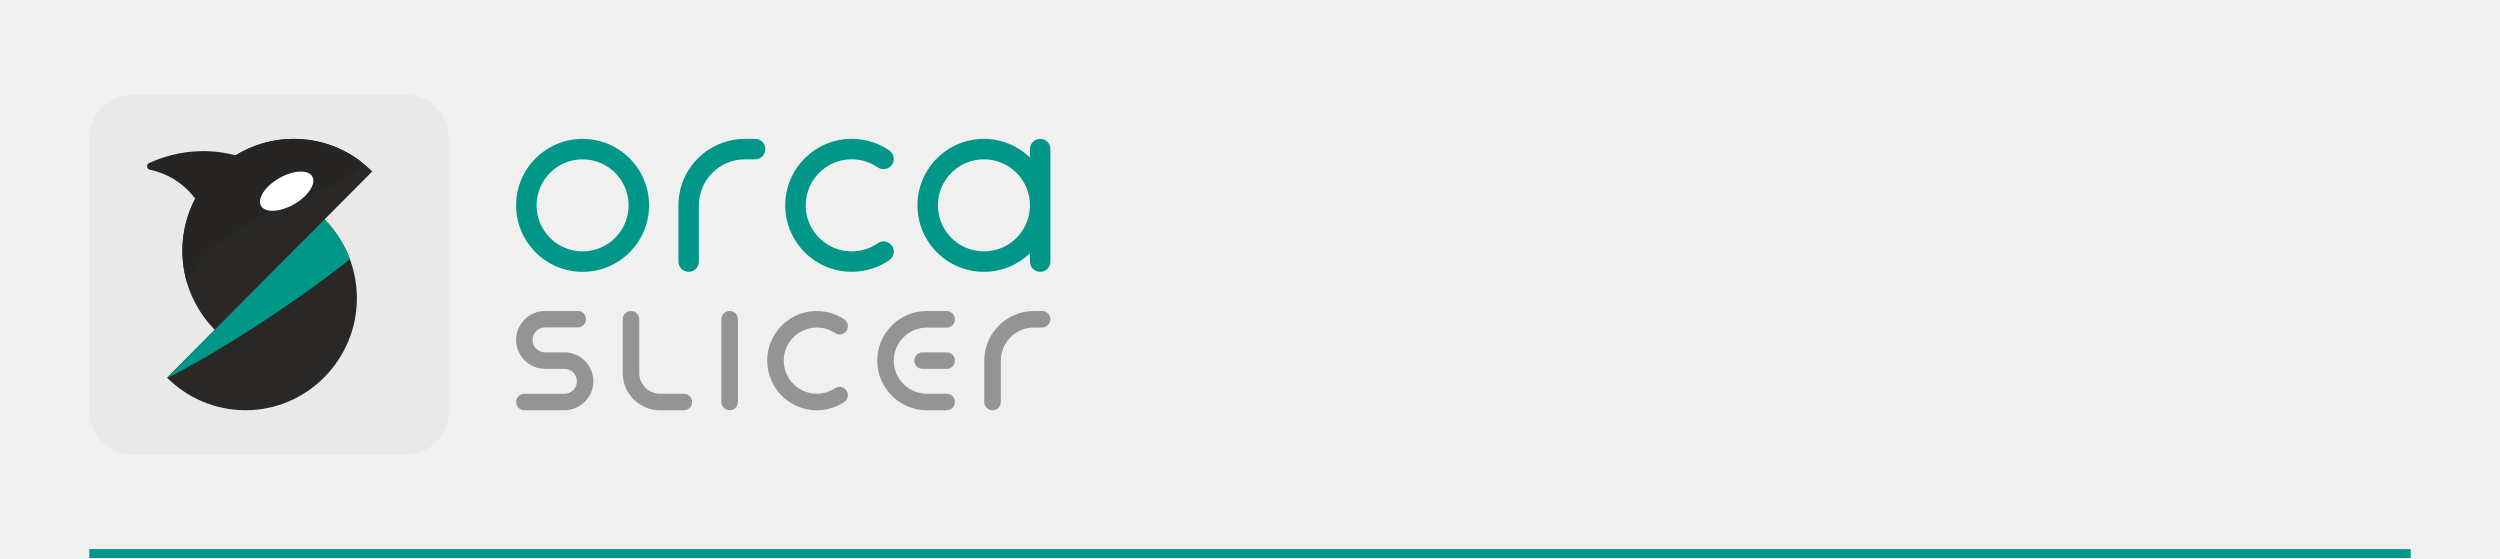
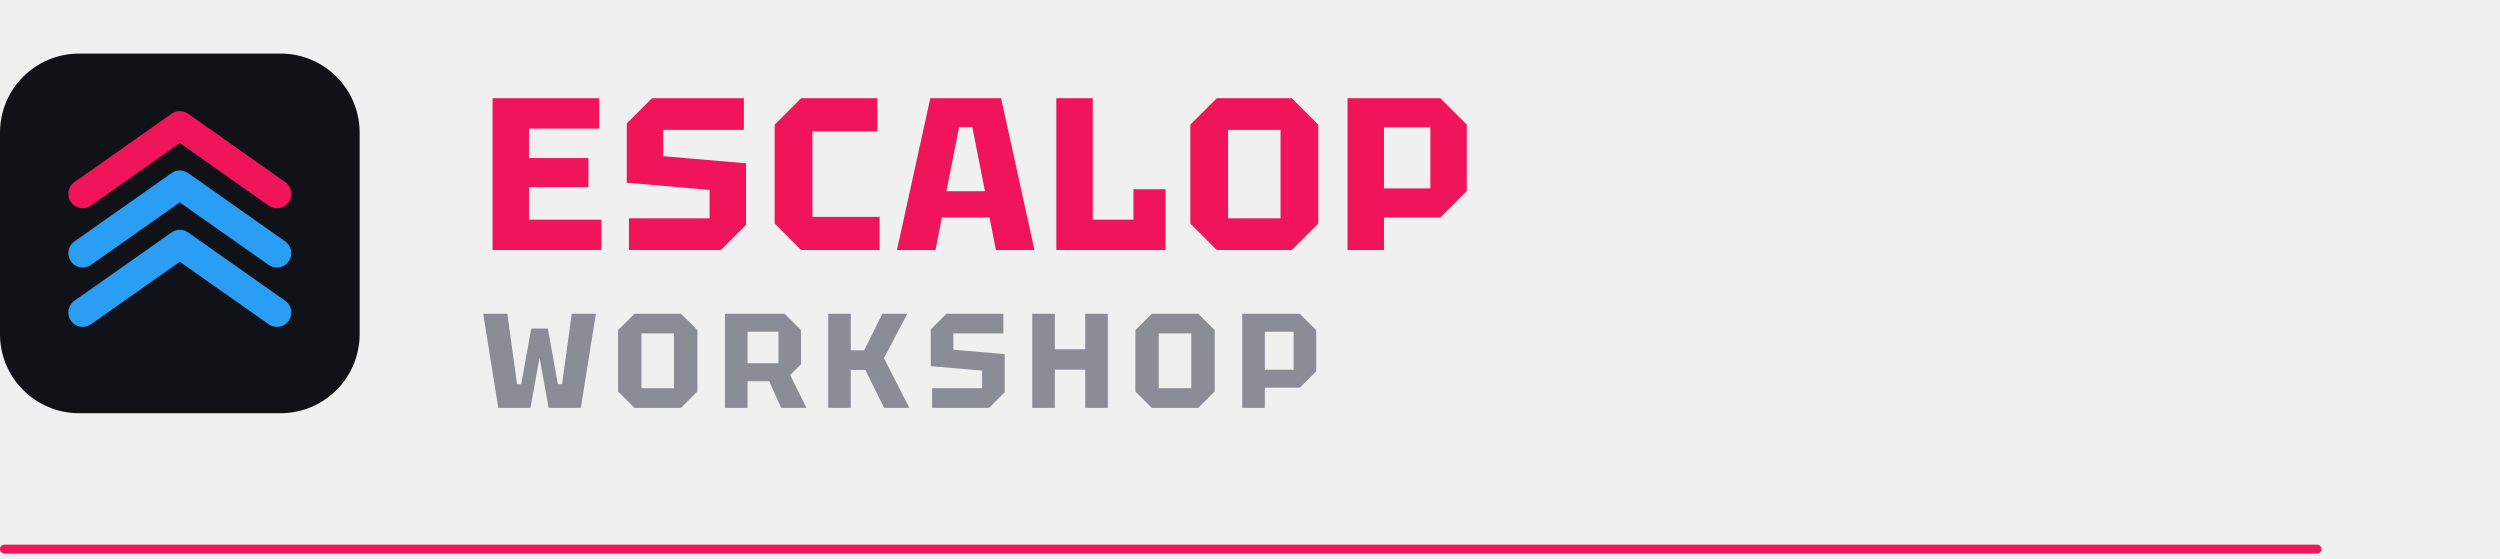
- <svg xmlns="http://www.w3.org/2000/svg" id="a" width="560" height="125" viewBox="0 0 560 125">
-   <rect id="b" x="20" y="123" width="520" height="2" style="fill:#009789;" />
-   <g id="c">
-     <g id="d">
-       <rect x="20" y="21.22" width="80.56" height="80.56" rx="9.64" ry="9.64" style="fill:#e9e9e9;" />
-     </g>
-   </g>
-   <g id="e">
-     <path id="f" d="M37.42,84.6c4.49,4.48,10.66,7.26,17.48,7.29,13.8.06,25.1-11.3,25.04-25.18-.03-6.86-2.79-13.06-7.25-17.57l-35.27,35.46Z" style="fill:#292826;" />
-   </g>
-   <g id="g">
-     <path id="h" d="M72.69,49.14l-35.27,35.46s.05.05.08.07c12.36-6.3,29.28-17.38,40.88-26.61-1.25-3.38-3.21-6.42-5.69-8.93" style="fill:#009789;" />
-   </g>
-   <g id="i">
-     <path id="j" d="M65.8,31.11c-13.77,0-24.94,11.23-24.94,25.08,0,6.9,2.77,13.14,7.25,17.68l35.27-35.46c-4.51-4.5-10.72-7.29-17.58-7.29" style="fill:#292826;" />
-   </g>
-   <g id="k">
-     <path id="l" d="M65.8,31.11c-4.77,0-9.23,1.35-13.02,3.68-2.03-.53-4.55-.96-7.44-.94-5.04.03-9.14,1.4-11.93,2.67-.69.32-.58,1.34.16,1.5,1.83.39,4.25,1.2,6.64,2.97,1.51,1.11,2.66,2.35,3.52,3.5-1.83,3.49-2.87,7.47-2.87,11.69,0,2.52.37,4.95,1.06,7.25,1.05-2.34,2.16-3.9,2.52-4.39,2.29-3.15,4.71-4.79,8.29-7.2,2.64-1.78,6.3-3.87,16.82-8.2,0,0,3.29-.93,7.7-3.55,1.76-1.05,3.1-2.03,3.52-3.58.03-.11.06-.22.08-.32-4.18-3.19-9.4-5.08-15.05-5.08" style="fill:#262523;" />
-   </g>
-   <g id="m">
-     <path id="n" d="M69.96,39.54c.91,1.62-.92,4.4-4.09,6.21-3.17,1.81-6.49,1.97-7.4.36-.91-1.62.92-4.4,4.09-6.21,3.17-1.81,6.49-1.97,7.4-.36" style="fill:#fff;" />
-   </g>
-   <path d="M163.44,69.66c-1.02,0-1.85.83-1.85,1.85v18.53c0,1.02.83,1.85,1.85,1.85s1.85-.83,1.85-1.85v-18.53c0-1.02-.83-1.85-1.85-1.85Z" style="fill:#949494;" />
-   <path d="M212.05,69.66h-4.43c-6.13,0-11.12,4.99-11.12,11.12s4.99,11.12,11.12,11.12h4.43c1.02,0,1.85-.83,1.85-1.85s-.83-1.85-1.85-1.85h-4.43c-4.09,0-7.41-3.32-7.41-7.41s3.32-7.41,7.41-7.41h4.43c1.02,0,1.85-.83,1.85-1.85s-.83-1.85-1.85-1.85Z" style="fill:#949494;" />
-   <path d="M212.05,78.93h-5.39c-1.02,0-1.85.83-1.85,1.85s.83,1.85,1.85,1.85h5.39c1.02,0,1.85-.83,1.85-1.85s-.83-1.85-1.85-1.85Z" style="fill:#949494;" />
-   <path d="M126.43,91.89h-8.97c-1.02,0-1.84-.83-1.84-1.84s.82-1.84,1.84-1.84h8.97c1.54,0,2.8-1.25,2.8-2.8s-1.25-2.79-2.8-2.79h-4.34c-3.57,0-6.48-2.91-6.48-6.48s2.91-6.48,6.48-6.48h7.34c1.02,0,1.84.83,1.84,1.84s-.82,1.84-1.84,1.84h-7.34c-1.54,0-2.8,1.25-2.8,2.8s1.25,2.79,2.8,2.79h4.34c3.57,0,6.48,2.91,6.48,6.48s-2.91,6.48-6.48,6.48Z" style="fill:#949494;" />
-   <path d="M187.05,86.96c-1.5.99-3.37,1.45-5.36,1.12-3.01-.51-5.44-2.9-6-5.89-.87-4.7,2.73-8.82,7.28-8.82,1.5,0,2.9.45,4.07,1.22.74.49,1.72.41,2.34-.22h0c.82-.82.71-2.19-.25-2.83-2.13-1.43-4.79-2.14-7.61-1.78-5.01.64-9.03,4.72-9.59,9.73-.76,6.7,4.49,12.41,11.04,12.41,2.25,0,4.34-.67,6.09-1.82.99-.65,1.16-2.04.32-2.88h0c-.63-.63-1.6-.71-2.34-.23Z" style="fill:#949494;" />
-   <path d="M153.17,88.19h-5.35c-2.55,0-4.63-2.08-4.63-4.63v-12.04c0-1.02-.83-1.85-1.85-1.85s-1.85.83-1.85,1.85v12.04c0,4.6,3.74,8.34,8.34,8.34h5.35c1.02,0,1.85-.83,1.85-1.85s-.83-1.85-1.85-1.85Z" style="fill:#949494;" />
-   <path d="M233.44,73.37h-1.85c-4.06,0-7.37,3.29-7.41,7.35v9.33c0,1.02-.83,1.85-1.85,1.85s-1.85-.83-1.85-1.85v-9.33c.04-6.1,5.01-11.05,11.11-11.05h1.85c1.02,0,1.85.83,1.85,1.85s-.83,1.85-1.85,1.85Z" style="fill:#949494;" />
-   <path d="M130.5,35.69c5.68,0,10.31,4.62,10.31,10.31s-4.62,10.31-10.31,10.31-10.31-4.62-10.31-10.31,4.62-10.31,10.31-10.31M130.5,31.11c-8.22,0-14.89,6.67-14.89,14.89s6.67,14.89,14.89,14.89,14.89-6.67,14.89-14.89-6.67-14.89-14.89-14.89h0Z" style="fill:#009789;" />
-   <path d="M233,31.11c-1.27,0-2.29,1.03-2.29,2.29v1.87c-2.68-2.57-6.3-4.16-10.31-4.16-8.22,0-14.89,6.67-14.89,14.89s6.67,14.89,14.89,14.89c4,0,7.63-1.59,10.31-4.16v1.87c0,1.27,1.03,2.29,2.29,2.29s2.29-1.03,2.29-2.29v-25.2c0-1.27-1.03-2.29-2.29-2.29ZM220.4,56.31c-5.68,0-10.31-4.62-10.31-10.31s4.62-10.31,10.31-10.31,10.31,4.62,10.31,10.31-4.62,10.31-10.31,10.31Z" style="fill:#009789;" />
-   <path d="M169.15,31.11h-2.29c-8.22,0-14.89,6.67-14.89,14.89v12.6c0,1.27,1.03,2.29,2.29,2.29s2.29-1.03,2.29-2.29v-12.6c0-5.68,4.62-10.31,10.31-10.31h0s2.29,0,2.29,0c1.27,0,2.29-1.03,2.29-2.29s-1.03-2.29-2.29-2.29Z" style="fill:#009789;" />
-   <path d="M196.61,54.5c-2,1.37-4.5,2.06-7.17,1.72-4.64-.59-8.37-4.38-8.9-9.03-.7-6.22,4.16-11.51,10.24-11.51,2.15,0,4.14.66,5.79,1.78.93.63,2.17.56,2.97-.24h0c1.03-1.03.84-2.72-.36-3.54-2.77-1.9-6.22-2.88-9.91-2.51-6.9.68-12.51,6.21-13.28,13.1-1.01,8.99,6.01,16.61,14.8,16.61,3.13,0,6.03-.96,8.42-2.61,1.19-.82,1.35-2.51.33-3.53h0c-.79-.79-2.01-.89-2.93-.26Z" style="fill:#009789;" />
+ <svg xmlns="http://www.w3.org/2000/svg" width="560" height="125" viewBox="0 0 560 125">
+   <rect x="0" y="12" width="80.56" height="80.56" rx="17.72" fill="#111217" />
+   <polyline points="18.53,43.42 40.28,28.11 62.03,43.42" fill="none" stroke="#F0145A" stroke-width="6.44" stroke-linecap="round" stroke-linejoin="round" />
+   <polyline points="18.53,56.71 40.28,41.40 62.03,56.71" fill="none" stroke="#2A9DF4" stroke-width="6.44" stroke-linecap="round" stroke-linejoin="round" />
+   <polyline points="18.53,70.00 40.28,54.70 62.03,70.00" fill="none" stroke="#2A9DF4" stroke-width="6.44" stroke-linecap="round" stroke-linejoin="round" />
+   <path d="M110.331 56.0V22.0H134.229V28.8H118.491V35.406H131.8V41.914H118.491V49.2H134.714V56.0ZM140.883 56.0V48.909H158.952V42.536L140.397 40.933V27.634L146.031 22.0H166.626V29.091H148.557V34.978L167.111 36.581V50.366L161.477 56.0ZM173.523 50.074V27.926L179.449 22.0H196.546V29.422H181.974V48.578H197.031V56.0H179.449ZM200.917 56.0 208.388 22.0H224.241L231.711 56.0H223.076L221.657 48.714H210.971L209.553 56.0ZM212.001 42.827H220.628L217.801 28.47H214.828ZM236.617 56.0V22.0H244.777V49.2H253.889V42.4H261.097V56.0ZM266.634 50.074V27.926L272.56 22.0H289.366L295.291 27.926V50.074L289.366 56.0H272.56ZM275.086 29.091V48.909H286.84V29.091ZM310.008 42.206H320.403V28.508H310.008ZM328.563 27.926V42.789L322.637 48.714H310.008V56.0H301.849V22.0H322.637Z" fill="#F0145A" />
+   <path d="M111.614 91.36 108.241 70.28H113.649L115.812 86.06H116.763L118.992 73.593H122.726L124.954 86.06H125.906L128.068 70.28H133.477L130.104 91.36H122.895L120.859 80.115L118.823 91.36ZM138.446 87.686V73.954L142.119 70.28H152.539L156.213 73.954V87.686L152.539 91.36H142.119ZM143.685 74.677V86.963H150.973V74.677ZM167.446 81.362H174.372V74.315H167.446ZM179.431 73.954V81.579L176.998 84.012L180.636 91.36H174.986L172.306 85.397H167.446V91.36H162.386V70.28H175.757ZM185.514 91.36V70.28H190.573V78.471H193.573L197.644 70.28H203.239L197.999 80.218L203.691 91.36H198.048L193.832 82.868H190.573V91.36ZM208.793 91.36V86.963H219.995V83.012L208.491 82.019V73.773L211.985 70.28H224.753V74.677H213.55V78.327L225.054 79.32V87.867L221.561 91.36ZM231.228 91.36V70.28H236.287V78.23H243.093V70.28H248.152V91.36H243.093V82.807H236.287V91.36ZM254.325 87.686V73.954L257.999 70.28H268.419L272.093 73.954V87.686L268.419 91.36H257.999ZM259.565 74.677V86.963H266.853V74.677ZM283.325 82.808H289.77V74.315H283.325ZM294.829 73.954V83.169L291.155 86.843H283.325V91.36H278.266V70.28H291.155Z" fill="#8a8c96" />
+   <rect x="0" y="122" width="520" height="2" rx="1" fill="#F0145A" />
</svg>
